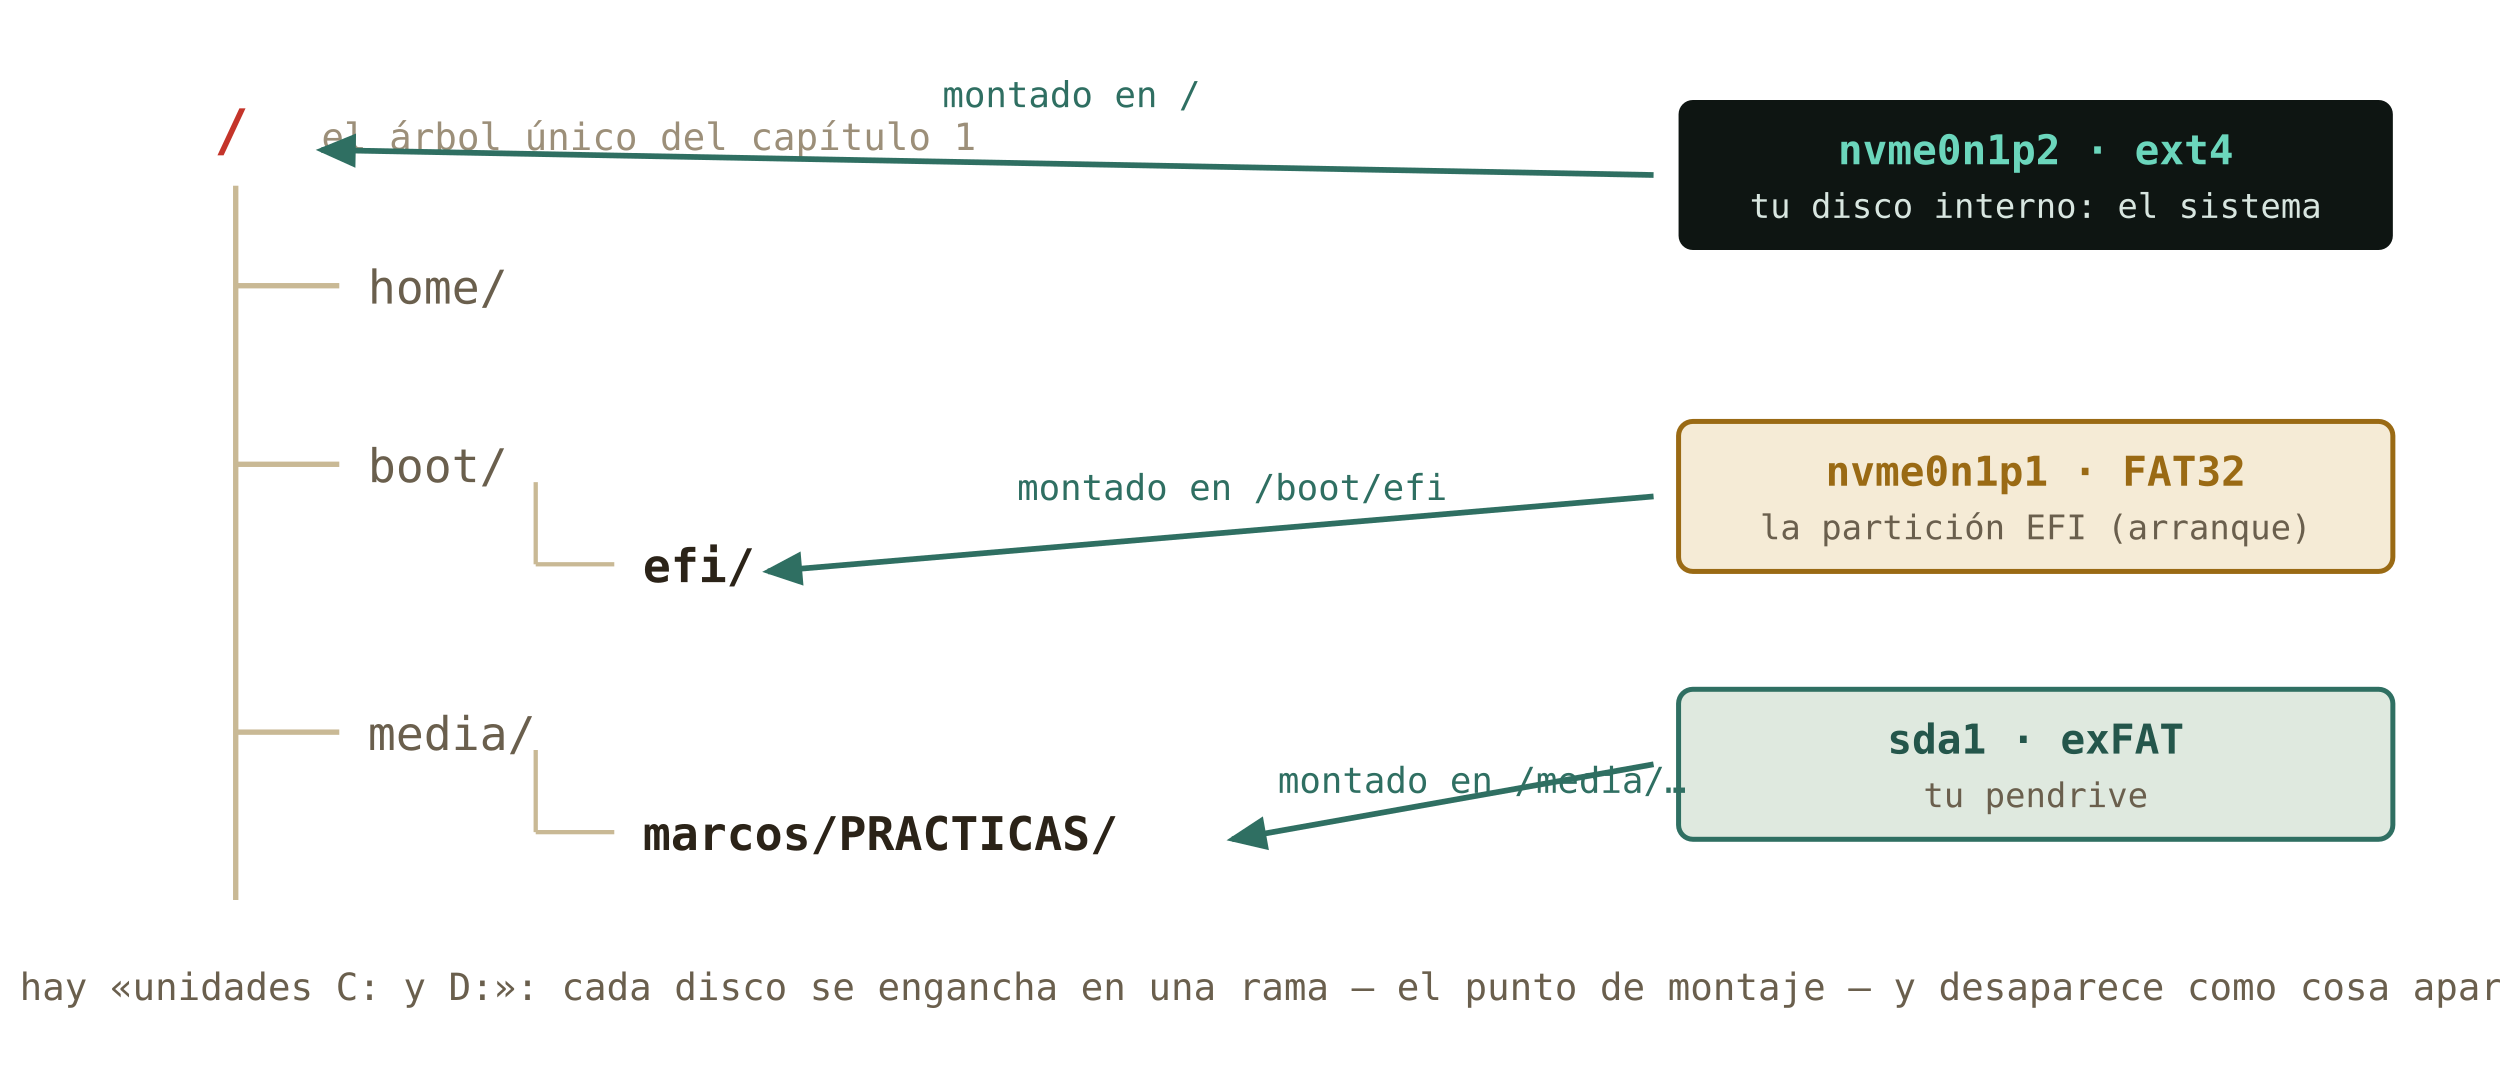
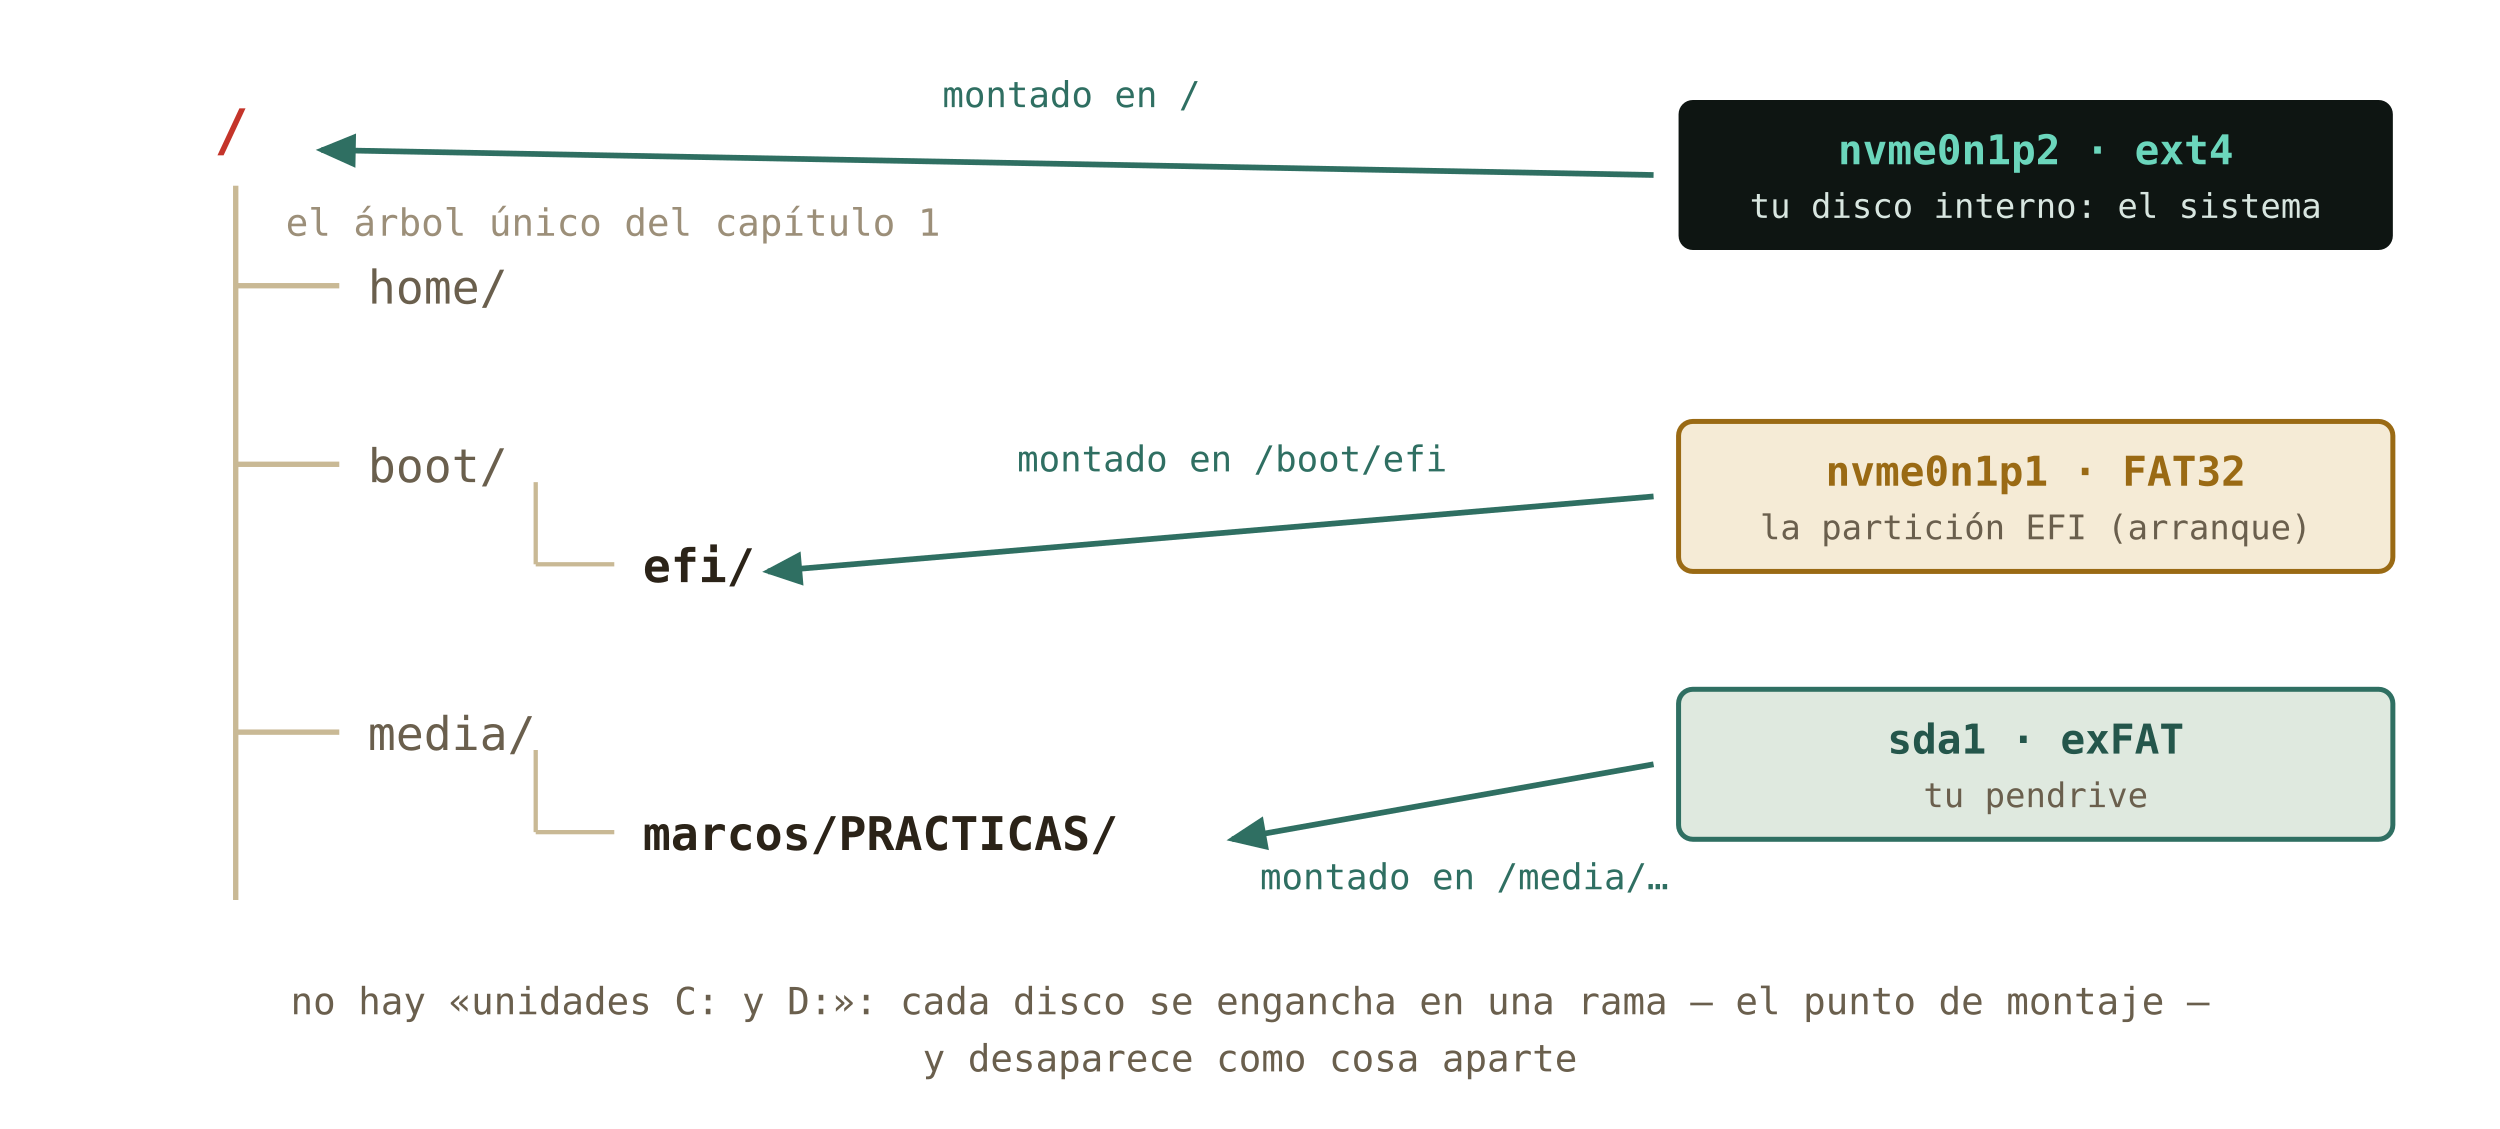
- <svg xmlns="http://www.w3.org/2000/svg" viewBox="0 0 700 300" width="700" height="300" role="img" aria-label="Los discos se enganchan al árbol único mediante puntos de montaje">
+ <svg xmlns="http://www.w3.org/2000/svg" viewBox="0 0 700 316" width="700" height="316" role="img" aria-label="Los discos se enganchan al árbol único mediante puntos de montaje">
  <defs>
    <marker id="fmo" markerWidth="8" markerHeight="8" refX="6" refY="3" orient="auto">
      <path d="M0,0 L7,3 L0,6 z" fill="#2F6F62" />
    </marker>
  </defs>
  <g font-family="IBM Plex Mono,monospace">
    <text x="60" y="42" fill="#C4342A" font-weight="600" font-size="16">/</text>
-     <text x="90" y="42" fill="#9C8F79" font-size="10.5">el árbol único del capítulo 1</text>
+     <text x="80" y="66" fill="#9C8F79" font-size="10.5">el árbol único del capítulo 1</text>
    <line x1="66" y1="52" x2="66" y2="252" stroke="#C9B995" stroke-width="1.5" />
    <line x1="66" y1="80" x2="95" y2="80" stroke="#C9B995" stroke-width="1.5" />
    <text x="103" y="85" fill="#6A5F4D" font-size="13">home/</text>
    <line x1="66" y1="130" x2="95" y2="130" stroke="#C9B995" stroke-width="1.5" />
    <text x="103" y="135" fill="#6A5F4D" font-size="13">boot/</text>
    <line x1="150" y1="135" x2="150" y2="158" stroke="#C9B995" stroke-width="1.2" />
    <line x1="150" y1="158" x2="172" y2="158" stroke="#C9B995" stroke-width="1.2" />
    <text x="180" y="163" fill="#2B2318" font-size="13" font-weight="600">efi/</text>
    <line x1="66" y1="205" x2="95" y2="205" stroke="#C9B995" stroke-width="1.5" />
    <text x="103" y="210" fill="#6A5F4D" font-size="13">media/</text>
    <line x1="150" y1="210" x2="150" y2="233" stroke="#C9B995" stroke-width="1.2" />
    <line x1="150" y1="233" x2="172" y2="233" stroke="#C9B995" stroke-width="1.2" />
    <text x="180" y="238" fill="#2B2318" font-size="13" font-weight="600">marcos/PRACTICAS/</text>
    <rect x="470" y="28" width="200" height="42" rx="4" fill="#0E1512" />
    <text x="570" y="46" font-size="11.5" fill="#6BD6BC" text-anchor="middle" font-weight="600">nvme0n1p2 · ext4</text>
    <text x="570" y="61" font-size="9.5" fill="#D8E6E0" text-anchor="middle">tu disco interno: el sistema</text>
    <rect x="470" y="118" width="200" height="42" rx="4" fill="#F5EBD6" stroke="#9A6A14" stroke-width="1.4" />
    <text x="570" y="136" font-size="11.5" fill="#9A6A14" text-anchor="middle" font-weight="600">nvme0n1p1 · FAT32</text>
    <text x="570" y="151" font-size="9.5" fill="#6A5F4D" text-anchor="middle">la partición EFI (arranque)</text>
    <rect x="470" y="193" width="200" height="42" rx="4" fill="#DFE9DF" stroke="#2F6F62" stroke-width="1.4" />
    <text x="570" y="211" font-size="11.5" fill="#24564B" text-anchor="middle" font-weight="600">sda1 · exFAT</text>
    <text x="570" y="226" font-size="9.5" fill="#6A5F4D" text-anchor="middle">tu pendrive</text>
    <line x1="463" y1="49" x2="90" y2="42" stroke="#2F6F62" stroke-width="1.6" marker-end="url(#fmo)" />
    <text x="300" y="30" font-size="10" fill="#2F6F62" text-anchor="middle">montado en /</text>
    <line x1="463" y1="139" x2="215" y2="160" stroke="#2F6F62" stroke-width="1.6" marker-end="url(#fmo)" />
-     <text x="345" y="140" font-size="10" fill="#2F6F62" text-anchor="middle">montado en /boot/efi</text>
+     <text x="345" y="132" font-size="10" fill="#2F6F62" text-anchor="middle">montado en /boot/efi</text>
    <line x1="463" y1="214" x2="345" y2="235" stroke="#2F6F62" stroke-width="1.6" marker-end="url(#fmo)" />
-     <text x="415" y="222" font-size="10" fill="#2F6F62" text-anchor="middle">montado en /media/…</text>
-     <text x="350" y="280" font-size="10.5" fill="#6A5F4D" text-anchor="middle">no hay «unidades C: y D:»: cada disco se engancha en una rama — el punto de montaje — y desaparece como cosa aparte</text>
+     <text x="410" y="249" font-size="10" fill="#2F6F62" text-anchor="middle">montado en /media/…</text>
+     <text x="350" y="284" font-size="10.5" fill="#6A5F4D" text-anchor="middle">no hay «unidades C: y D:»: cada disco se engancha en una rama — el punto de montaje —</text>
+     <text x="350" y="300" font-size="10.5" fill="#6A5F4D" text-anchor="middle">y desaparece como cosa aparte</text>
  </g>
</svg>
